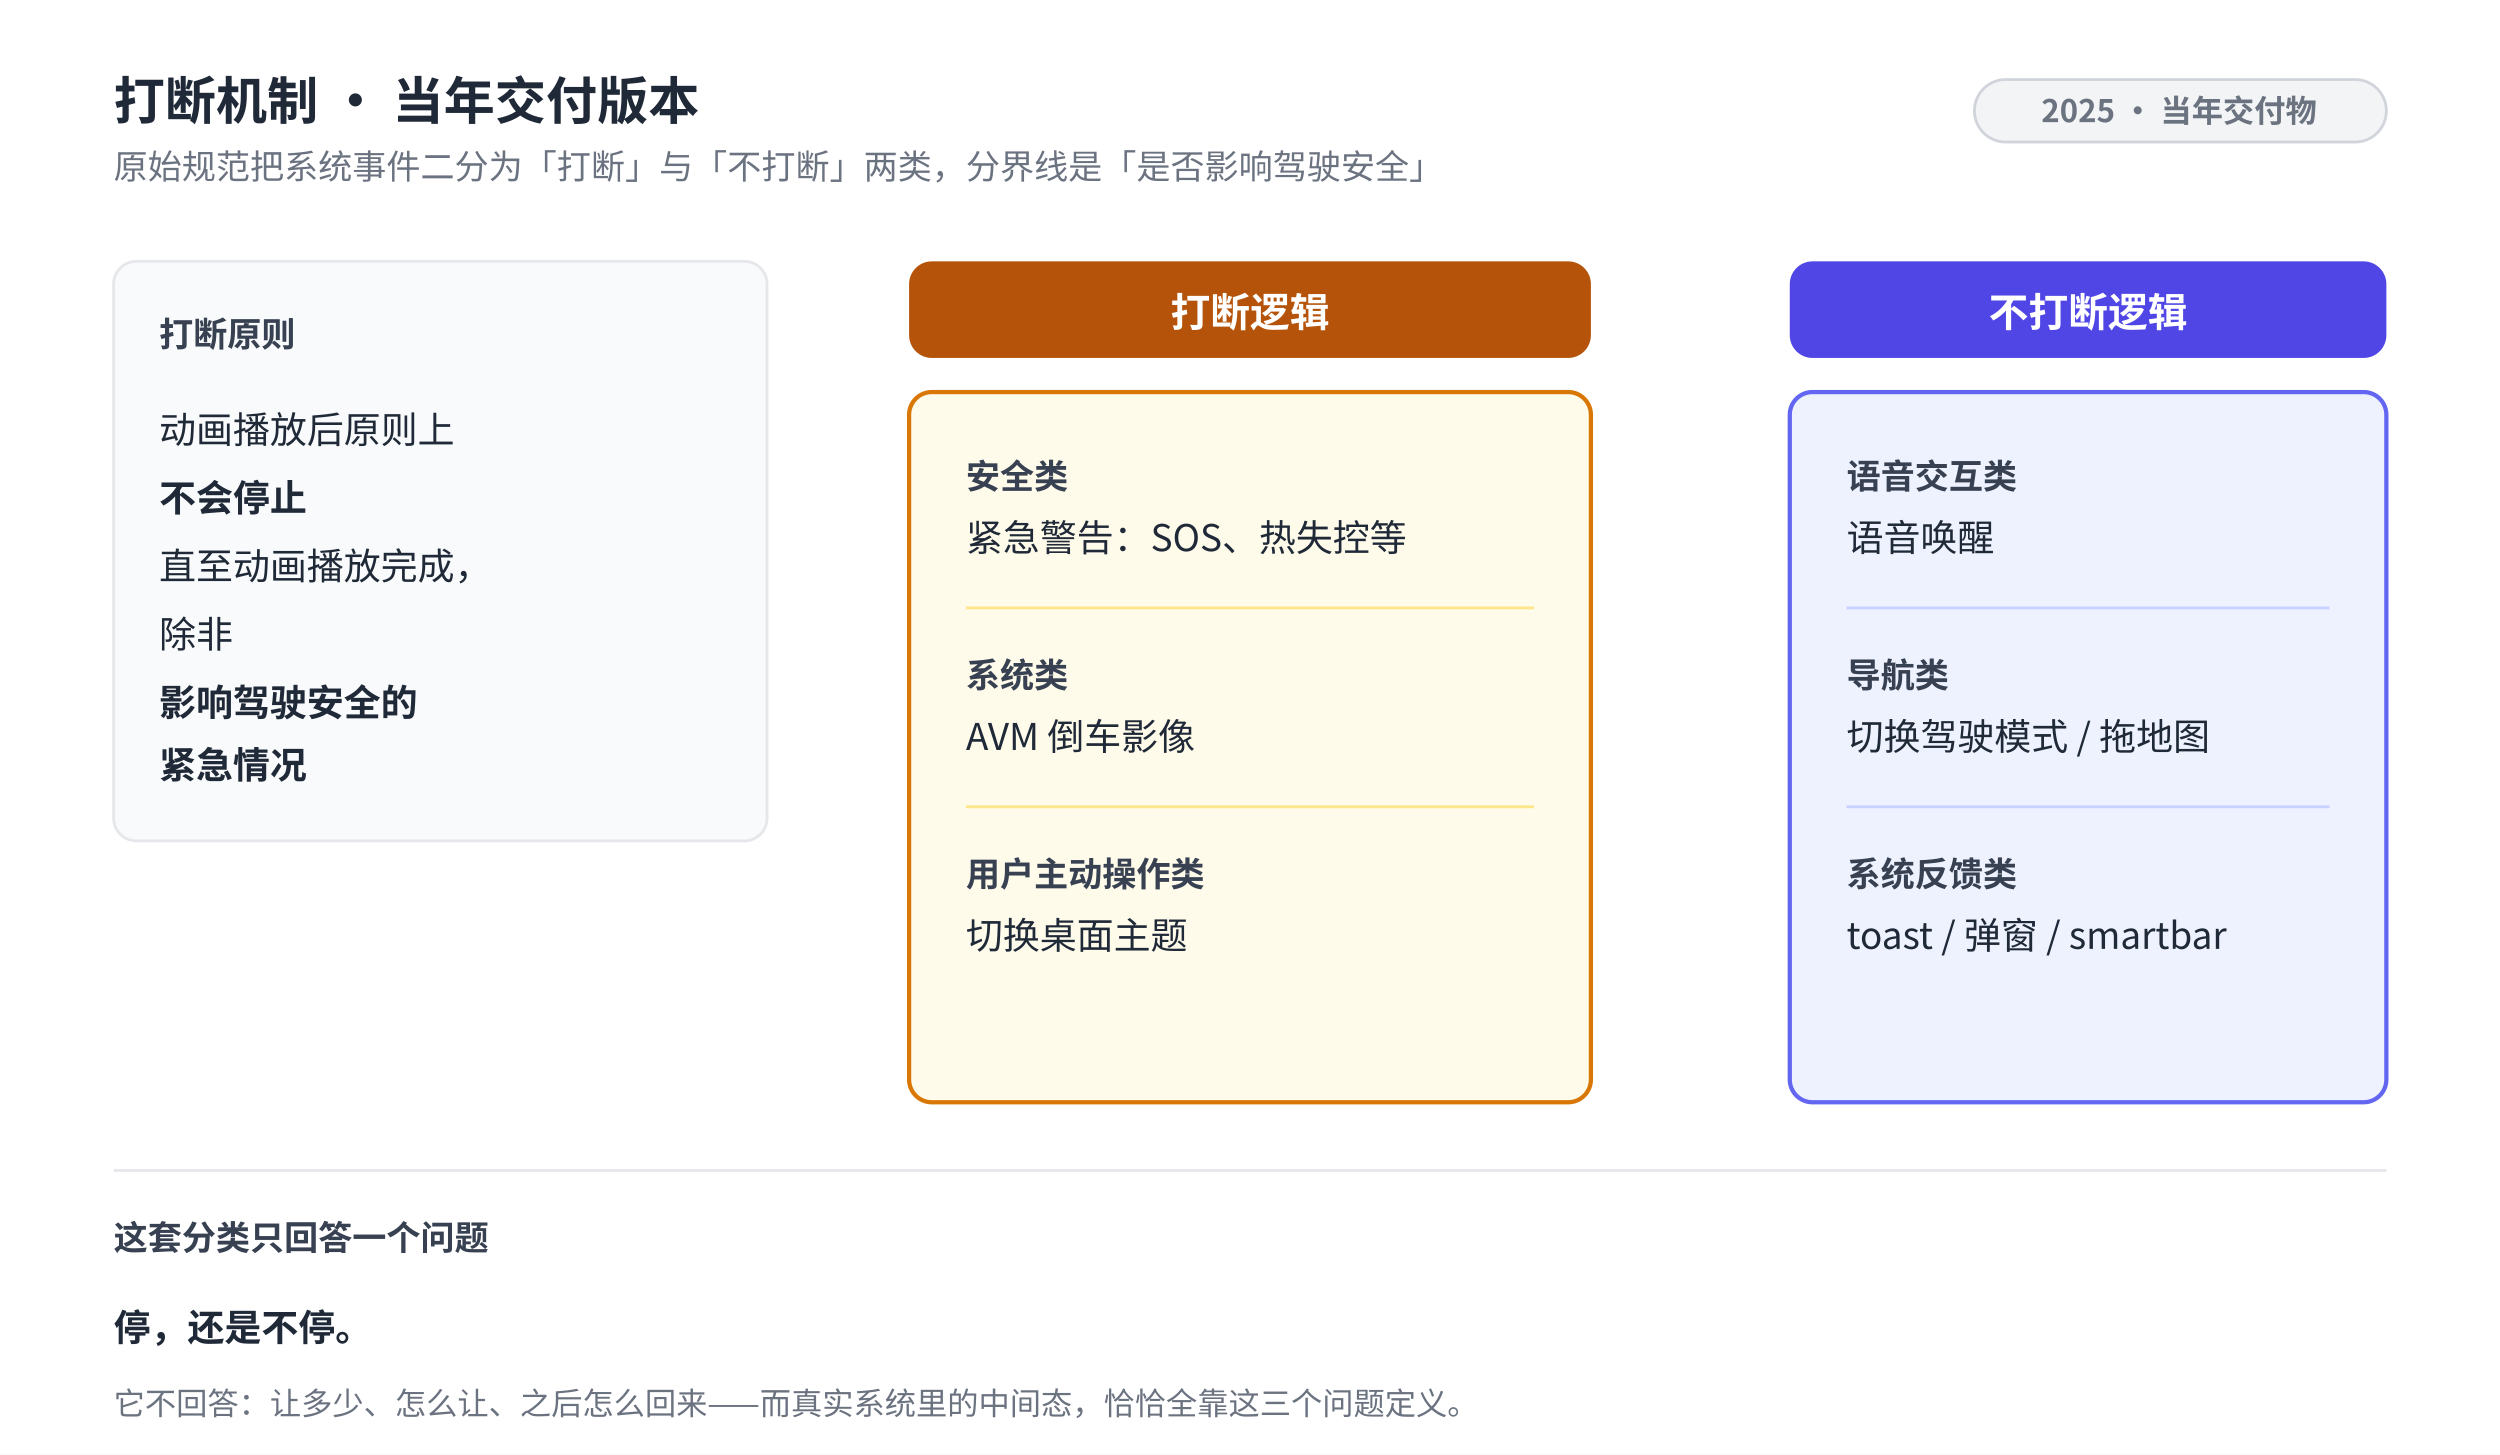
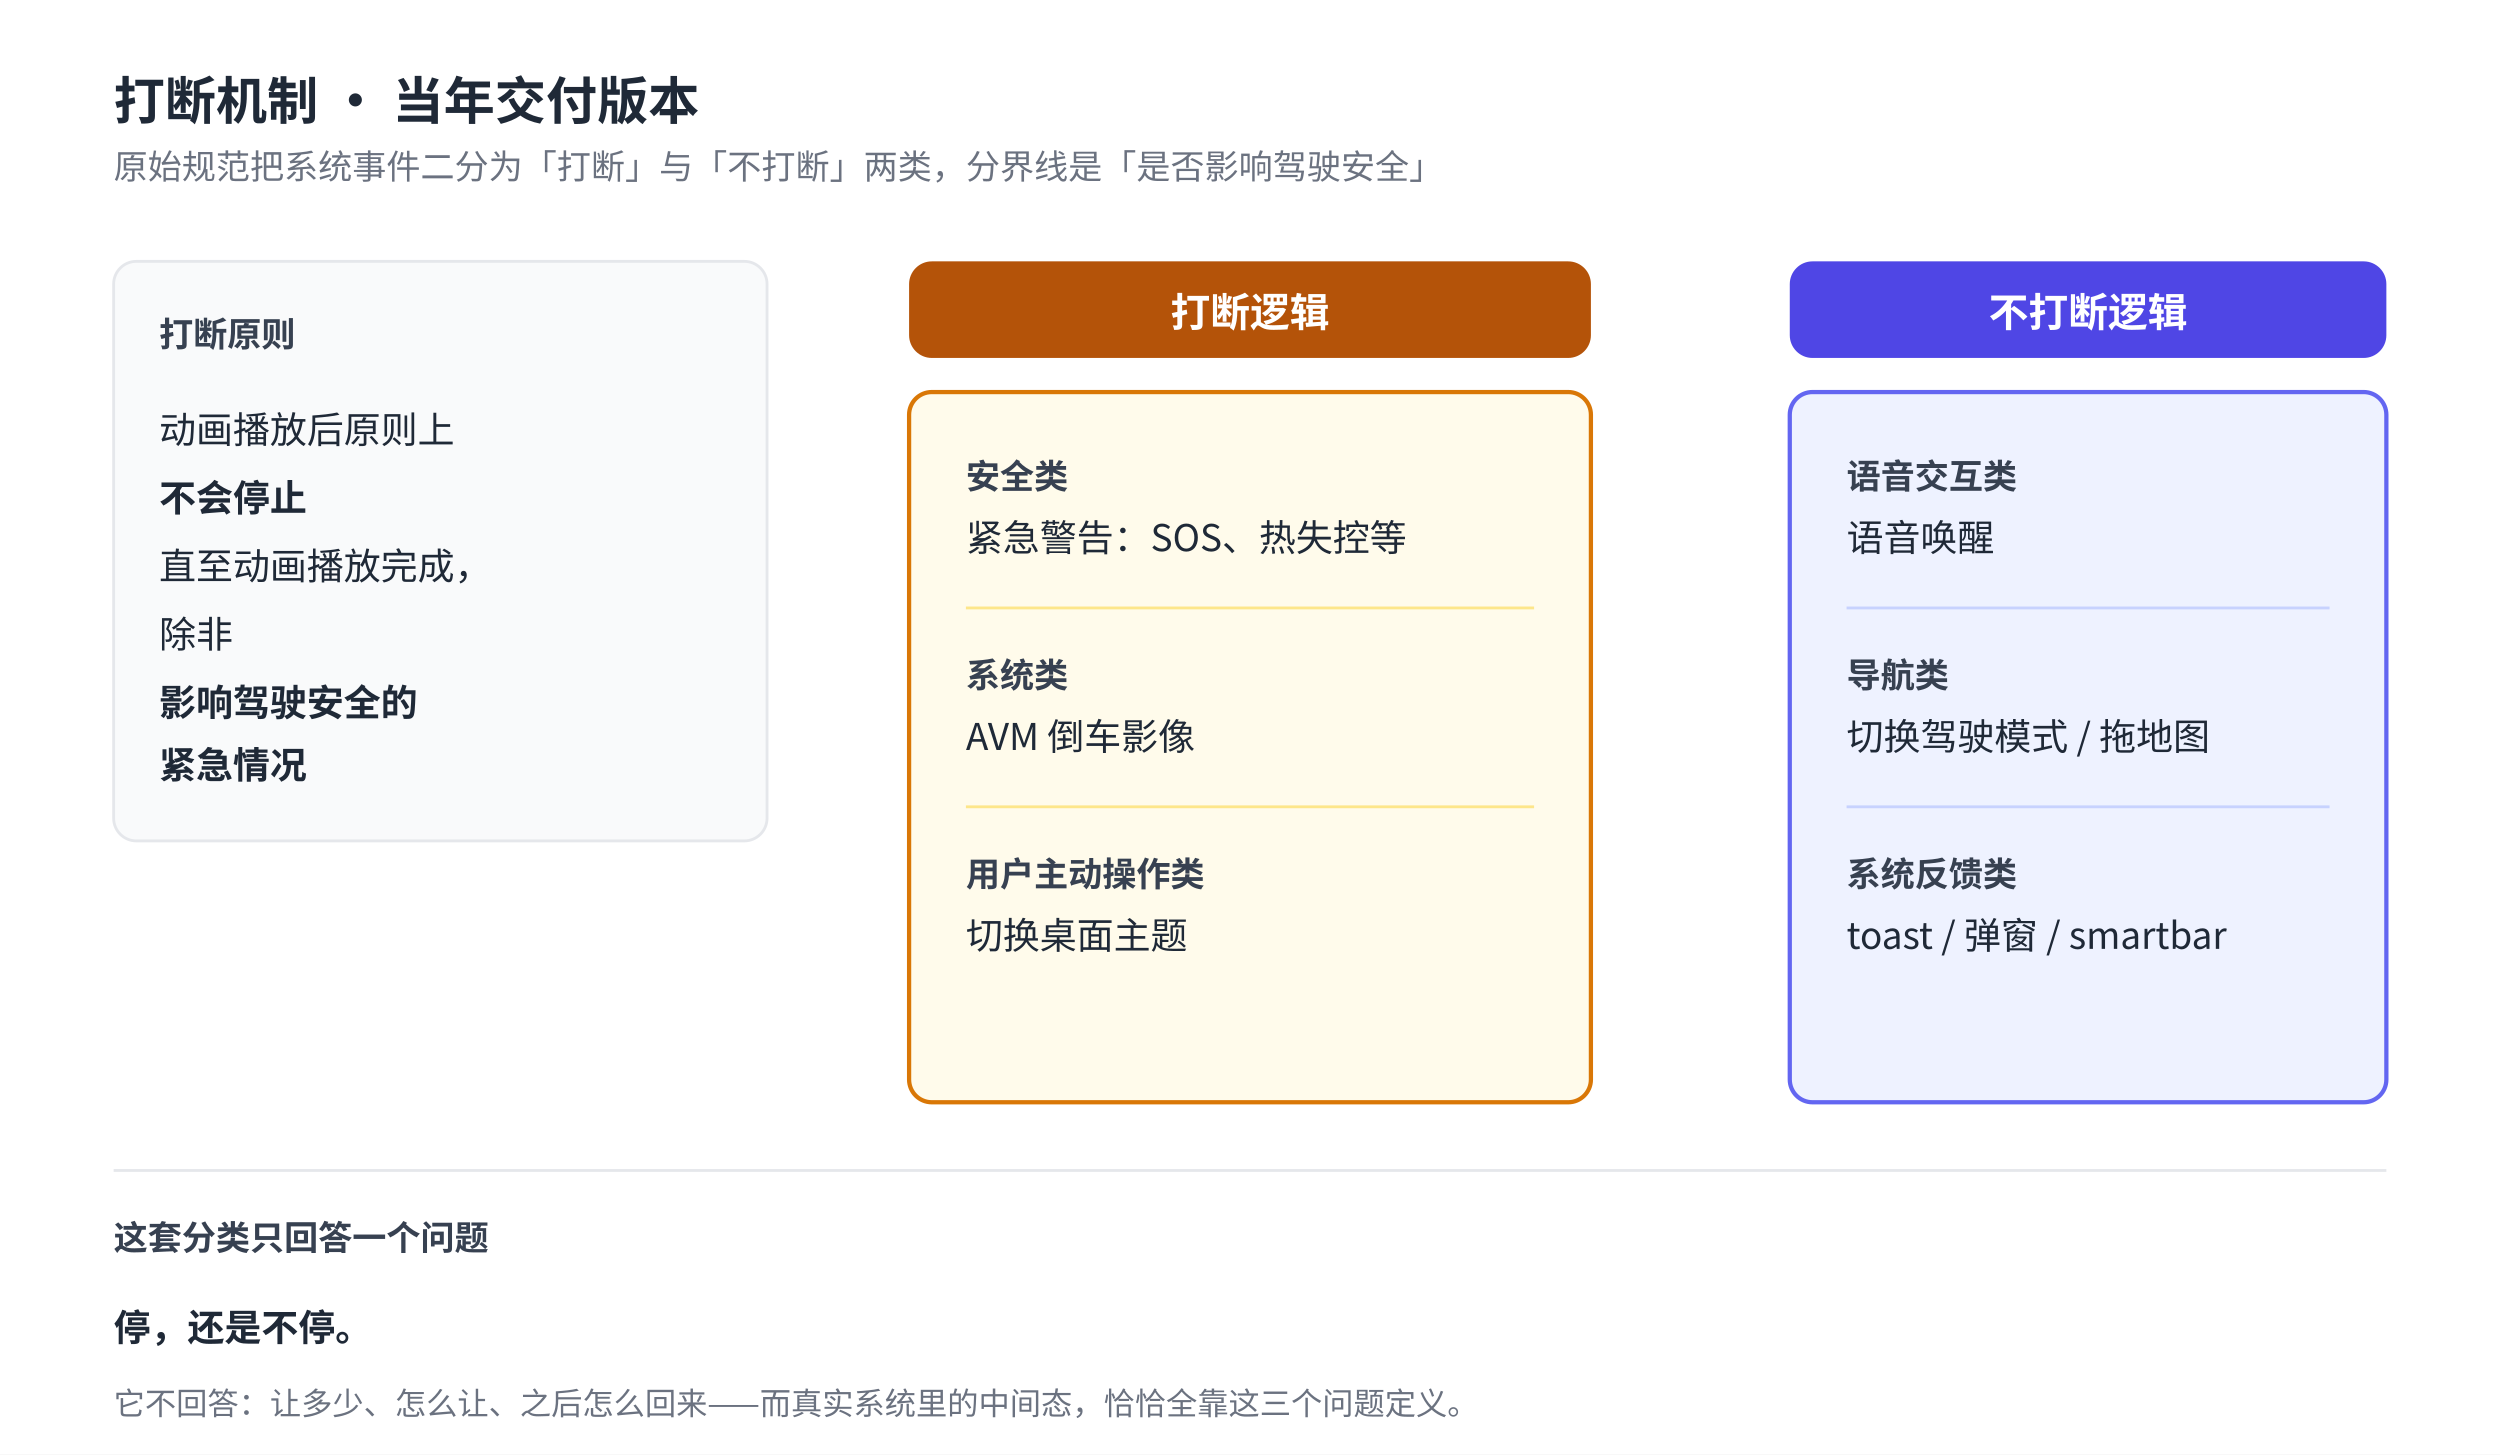
<svg xmlns="http://www.w3.org/2000/svg" viewBox="0 0 880 512" font-family="PingFang SC, Noto Sans CJK SC, Microsoft YaHei, sans-serif">
  <style>
    .title{font-size:18px;font-weight:700;fill:#1f2937}
    .sub{font-size:12px;fill:#6b7280}
    .boxhead{font-size:14px;font-weight:700;fill:#ffffff}
    .cat{font-size:12px;font-weight:700;fill:#374151}
    .item{font-size:13px;fill:#1f2937}
    .small{font-size:11px;fill:#6b7280}
    .stamp{font-size:11px;font-weight:700;fill:#6b7280}
  </style>
  <rect width="880" height="512" fill="#ffffff" />
  <text x="40" y="42" class="title">打断机制 · 当年交付版本</text>
  <text x="40" y="63" class="sub">原始规范把系统事件二分为「打断」与「不打断」两类，分界线是「是否影响驾驶安全」</text>
-   <rect x="695" y="28" width="145" height="22" rx="11" fill="#f3f4f6" stroke="#d1d5db" />
-   <text x="767" y="43" text-anchor="middle" class="stamp">2025 · 当年交付物</text>
  <g transform="translate(40,92)">
    <rect width="230" height="204" rx="8" fill="#f9fafb" stroke="#e5e7eb" />
    <text x="16" y="30" class="cat">打断原则</text>
    <text x="16" y="64" class="item">动画播放后原则上</text>
    <text x="16" y="88" class="item" font-weight="700" fill="#2563eb">不会停止</text>
    <text x="16" y="112" class="item">直至动画播放完成，</text>
    <text x="16" y="136" class="item">除非</text>
    <text x="16" y="160" class="item" font-weight="700" fill="#dc2626">影响驾驶安全的</text>
    <text x="16" y="182" class="item" font-weight="700" fill="#dc2626">紧急情况</text>
  </g>
  <g transform="translate(320,92)">
    <rect width="240" height="34" rx="8" fill="#b45309" />
    <text x="120" y="23" text-anchor="middle" class="boxhead">打断逻辑</text>
    <rect y="46" width="240" height="250" rx="8" fill="#fffbeb" stroke="#d97706" stroke-width="1.5" />
    <text x="20" y="80" class="cat" fill="#b45309">安全类</text>
    <text x="20" y="102" class="item">紧急警告：SOS、热失控等</text>
    <line x1="20" y1="122" x2="220" y2="122" stroke="#fde68a" />
    <text x="20" y="150" class="cat" fill="#b45309">系统类</text>
    <text x="20" y="172" class="item">AVM 倒车影像</text>
    <line x1="20" y1="192" x2="220" y2="192" stroke="#fde68a" />
    <text x="20" y="220" class="cat" fill="#b45309">用户主动操作类</text>
    <text x="20" y="242" class="item">切换桌面主题</text>
  </g>
  <g transform="translate(630,92)">
    <rect width="210" height="34" rx="8" fill="#4f46e5" />
    <text x="105" y="23" text-anchor="middle" class="boxhead">不打断逻辑</text>
    <rect y="46" width="210" height="250" rx="8" fill="#eef2ff" stroke="#6366f1" stroke-width="1.5" />
    <text x="20" y="80" class="cat" fill="#4338ca">语音交互类</text>
    <text x="20" y="102" class="item">语音唤醒</text>
    <line x1="20" y1="122" x2="190" y2="122" stroke="#c7d2fe" />
    <text x="20" y="150" class="cat" fill="#4338ca">导航类</text>
    <text x="20" y="172" class="item">切换驾驶模式 / 拖地图</text>
    <line x1="20" y1="192" x2="190" y2="192" stroke="#c7d2fe" />
    <text x="20" y="220" class="cat" fill="#4338ca">系统反馈类</text>
    <text x="20" y="242" class="item">toast / 弹窗 / smartbar</text>
  </g>
  <line x1="40" y1="412" x2="840" y2="412" stroke="#e5e7eb" />
  <text x="40" y="440" class="cat">这套分类只回答一个问题</text>
  <text x="40" y="472" class="item" font-size="22" font-weight="700" fill="#1f2937">停，还是不停。</text>
  <text x="40" y="498" class="small">它不回答：让多少、怎么让、之后怎么回来——而真实系统里的中间态，恰恰全靠这三个问题定义。</text>
</svg>
